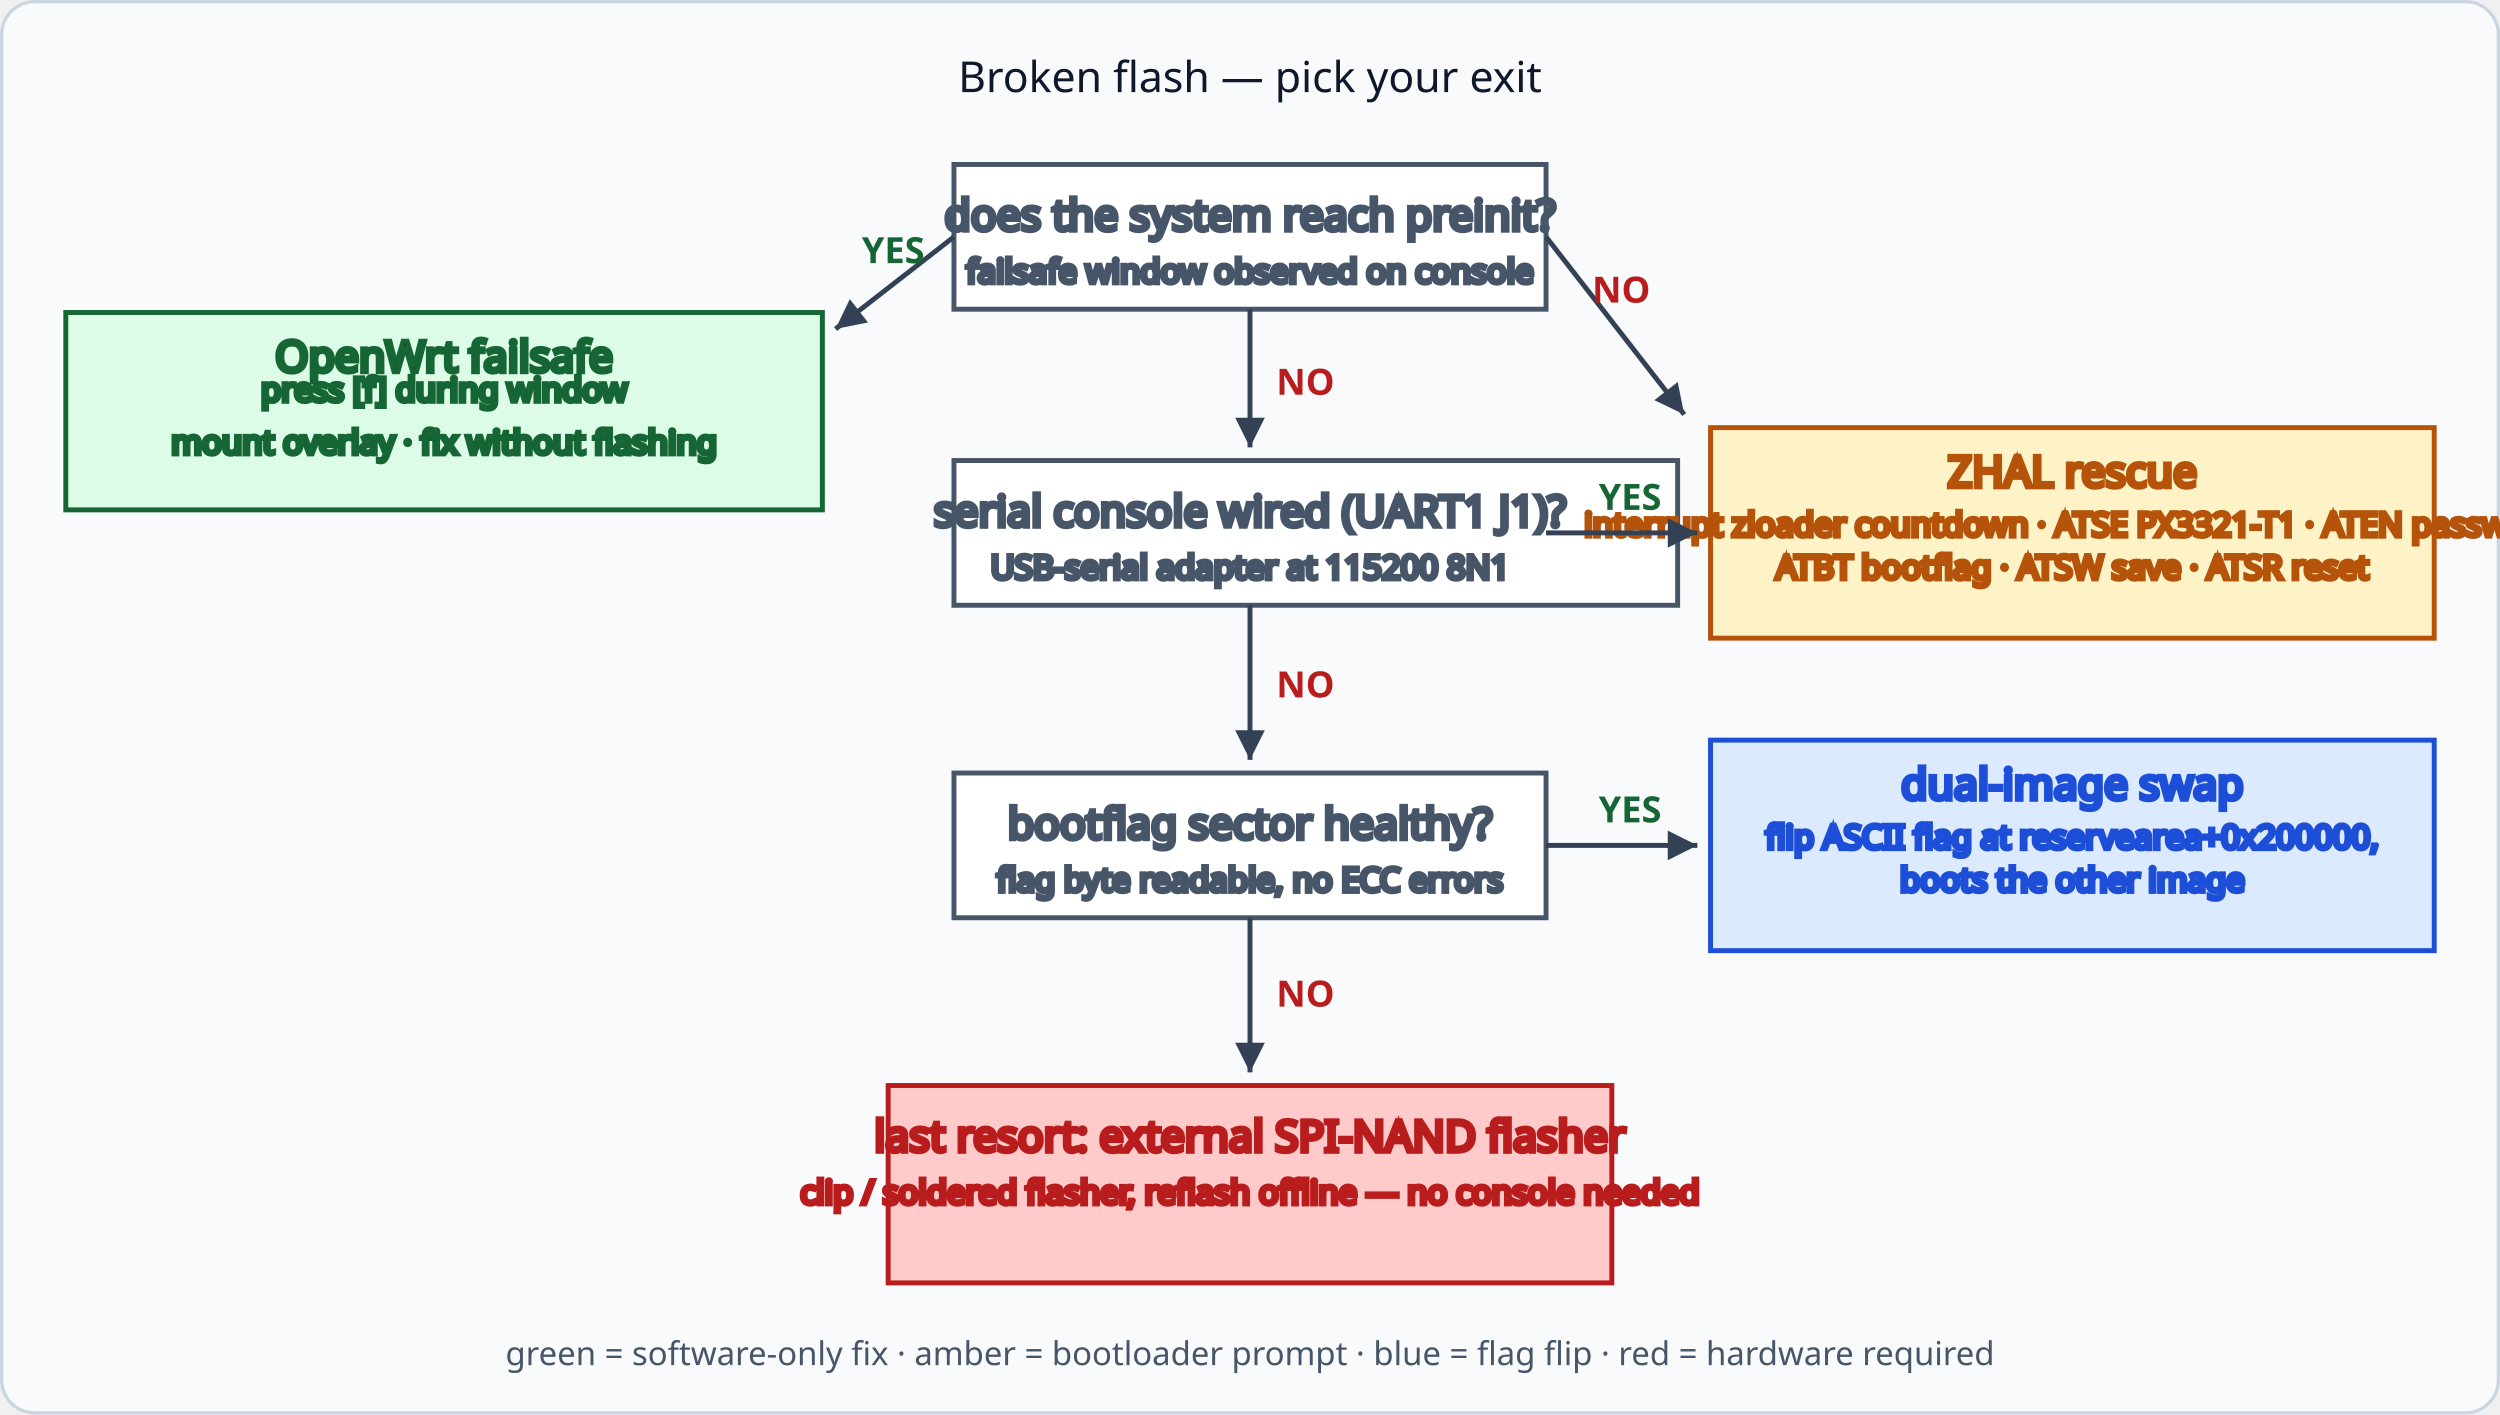
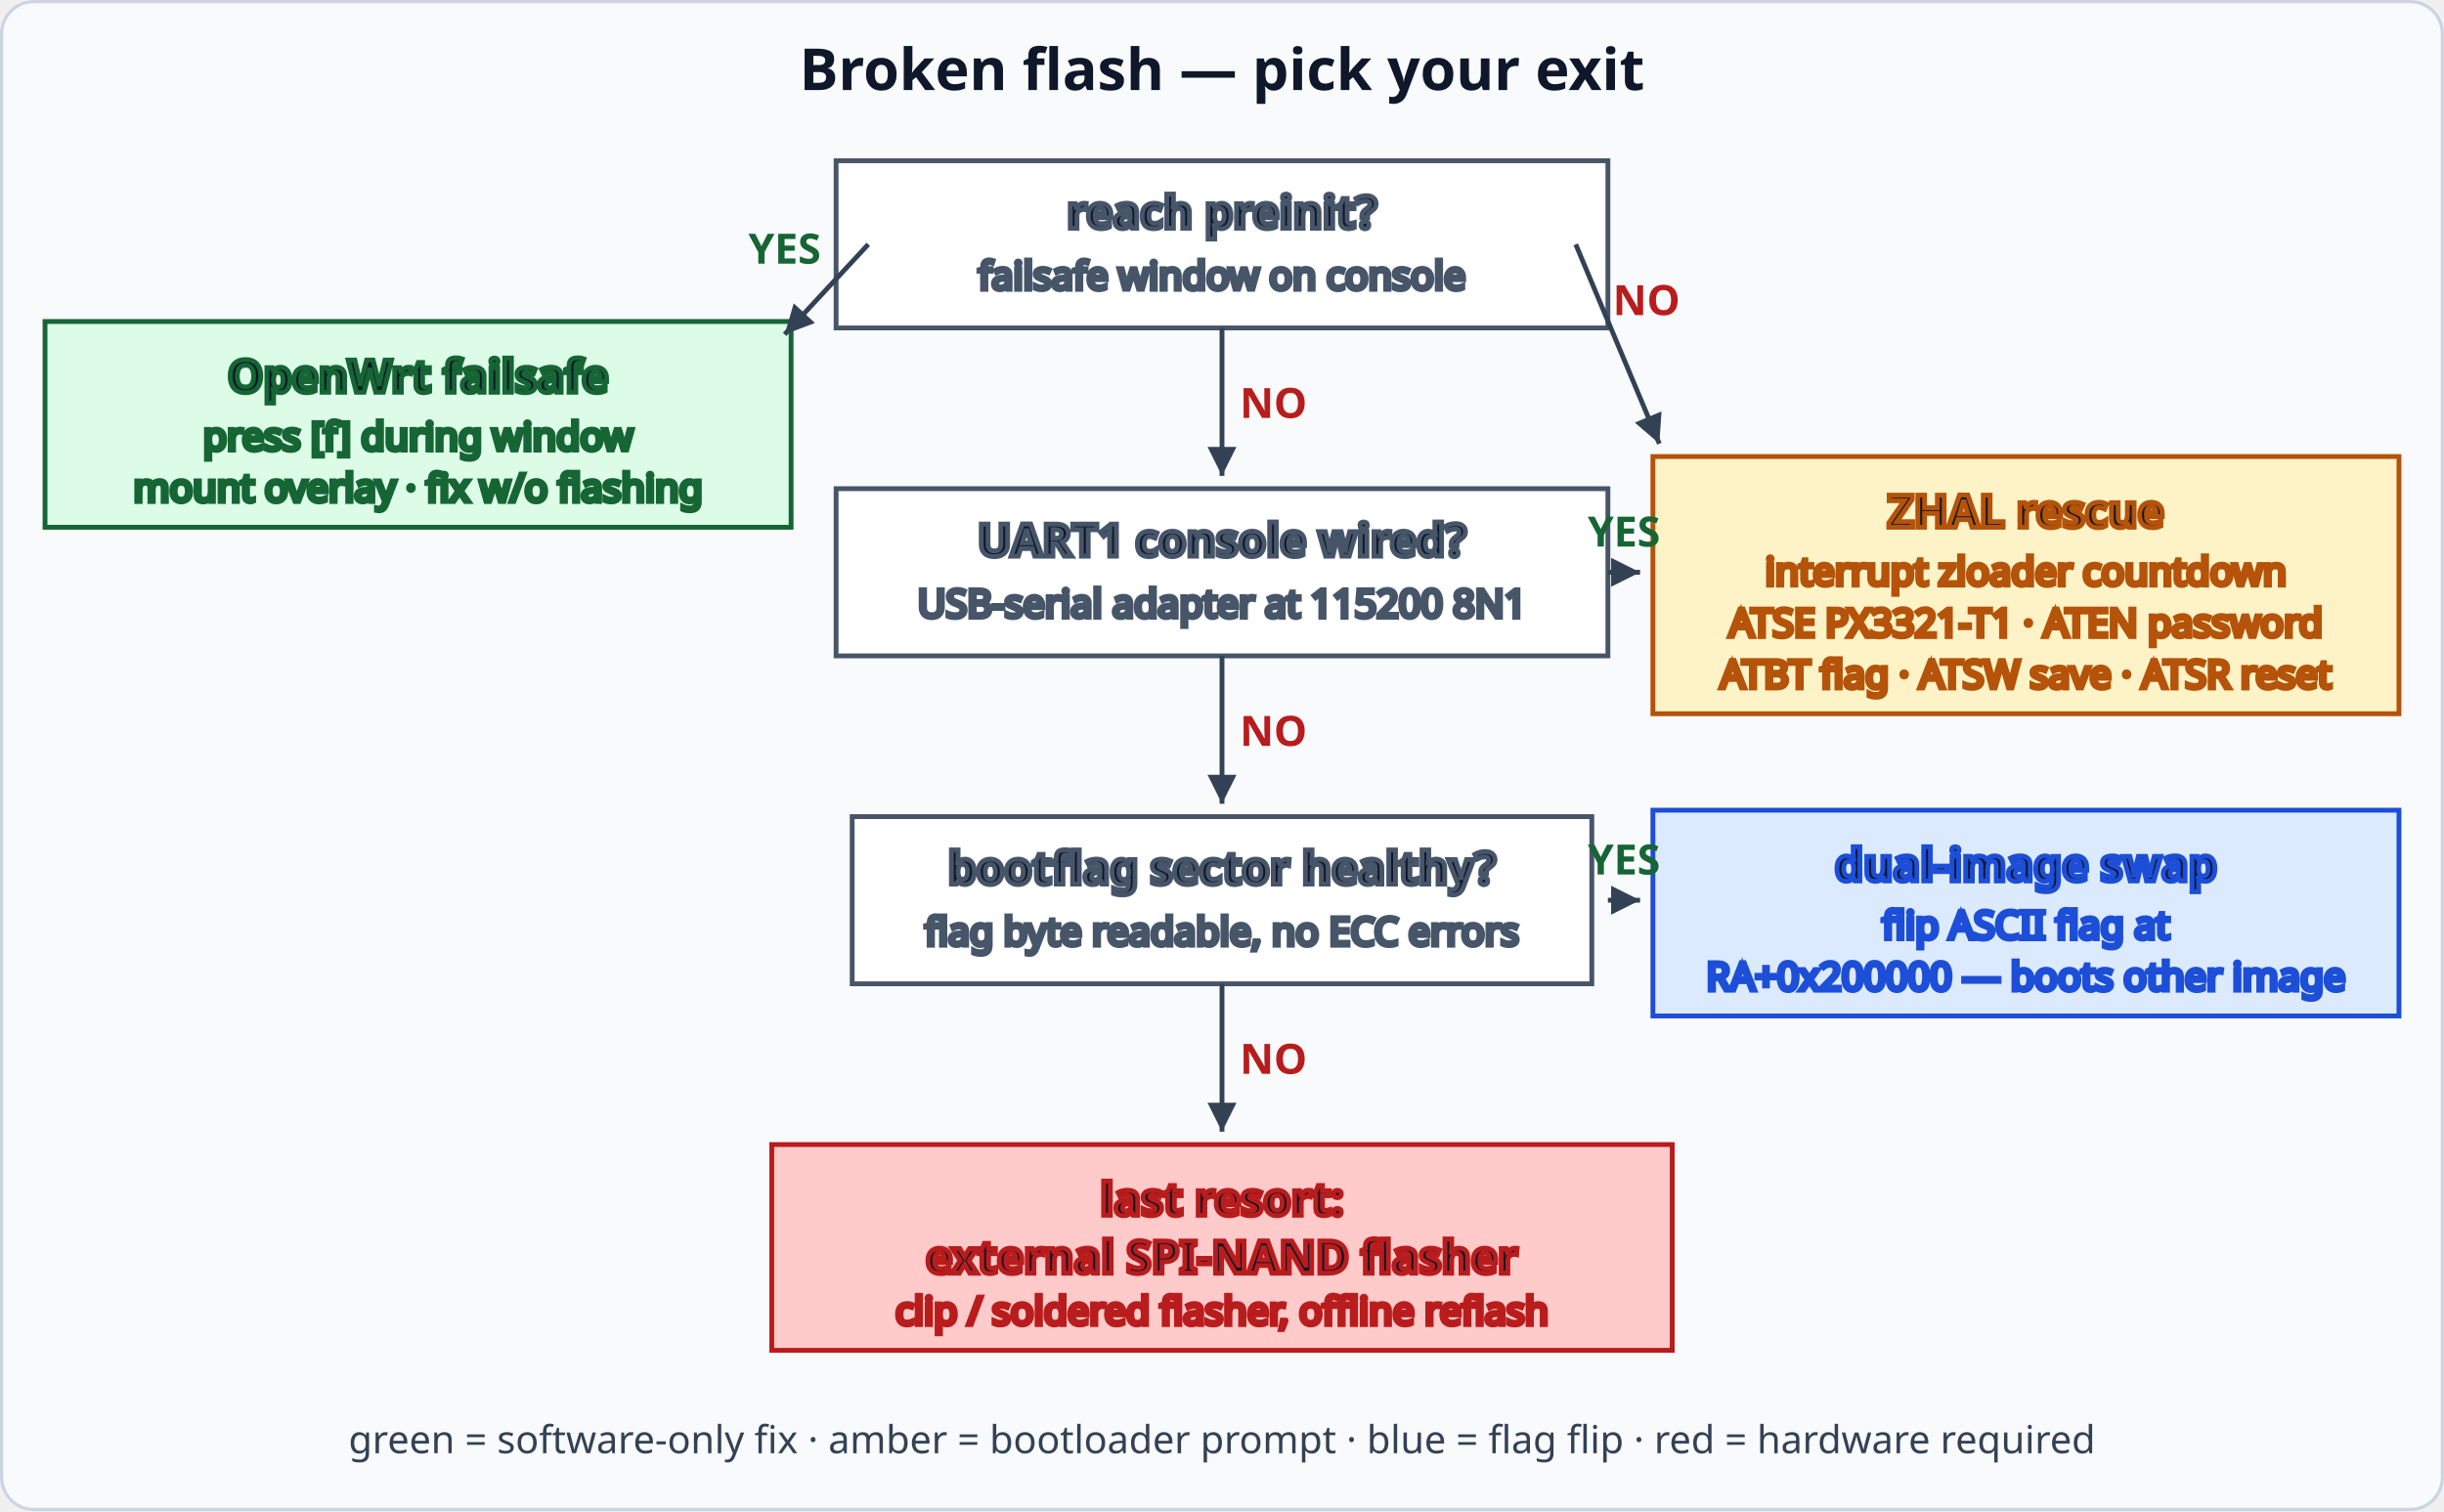
- <svg xmlns="http://www.w3.org/2000/svg" viewBox="0 0 760 430" font-family="ui-sans-serif,system-ui,sans-serif">
-   <rect x="0.5" y="0.5" width="759" height="429" rx="10" fill="#f8fafc" stroke="#cbd5e1" />
+ <svg xmlns="http://www.w3.org/2000/svg" viewBox="0 0 760 470" font-family="ui-sans-serif,system-ui,sans-serif">
+   <rect x="0.5" y="0.5" width="759" height="469" rx="10" fill="#f8fafc" stroke="#cbd5e1" />
  <defs>
    <marker id="a" markerWidth="8" markerHeight="8" refX="6" refY="3" orient="auto">
      <path d="M0,0 L6,3 L0,6 z" fill="#334155" />
    </marker>
  </defs>
  <style>
+     .title{font-size:18px;font-weight:bold;fill:#0f172a;text-anchor:middle}
    .q{fill:#ffffff;stroke:#475569;stroke-width:1.5;rx:6}
    .ok{fill:#dcfce7;stroke:#166534;stroke-width:1.5;rx:6}
    .warn{fill:#fef3c7;stroke:#b45309;stroke-width:1.5;rx:6}
    .alt{fill:#dbeafe;stroke:#1d4ed8;stroke-width:1.5;rx:6}
    .bad{fill:#fecaca;stroke:#b91c1c;stroke-width:1.5;rx:6}
-     .lbl{font-size:13px;fill:#0f172a;text-anchor:middle}
-     .sub{font-size:10px;fill:#475569;text-anchor:middle}
-     .yes{font-size:11px;fill:#166534;font-weight:bold}
-     .no{font-size:11px;fill:#b91c1c;font-weight:bold}
+     .lbl{font-size:14px;fill:#0f172a;text-anchor:middle;font-weight:bold}
+     .sub{font-size:12px;fill:#334155;text-anchor:middle}
+     .yes{font-size:13px;fill:#166534;font-weight:bold;text-anchor:middle}
+     .no{font-size:13px;fill:#b91c1c;font-weight:bold;text-anchor:middle}
    .arr{stroke:#334155;stroke-width:1.5;fill:none;marker-end:url(#a)}
  </style>
-   <text class="lbl" x="380" y="28">Broken flash — pick your exit</text>
+   <text class="title" x="380" y="28">Broken flash — pick your exit</text>
  <g class="q">
-     <rect x="290" y="50" width="180" height="44" />
-     <text class="lbl" x="380" y="70">does the system reach preinit?</text>
-     <text class="sub" x="380" y="86">failsafe window observed on console</text>
+     <rect x="260" y="50" width="240" height="52" />
+     <text class="lbl" x="380" y="71">reach preinit?</text>
+     <text class="sub" x="380" y="90">failsafe window on console</text>
  </g>
  <g class="q">
-     <rect x="290" y="140" width="220" height="44" />
-     <text class="lbl" x="380" y="160">serial console wired (UART1 J1)?</text>
-     <text class="sub" x="380" y="176">USB-serial adapter at 115200 8N1</text>
+     <rect x="260" y="152" width="240" height="52" />
+     <text class="lbl" x="380" y="173">UART1 console wired?</text>
+     <text class="sub" x="380" y="192">USB-serial adapter at 115200 8N1</text>
  </g>
  <g class="q">
-     <rect x="290" y="235" width="180" height="44" />
-     <text class="lbl" x="380" y="255">bootflag sector healthy?</text>
-     <text class="sub" x="380" y="271">flag byte readable, no ECC errors</text>
+     <rect x="265" y="254" width="230" height="52" />
+     <text class="lbl" x="380" y="275">bootflag sector healthy?</text>
+     <text class="sub" x="380" y="294">flag byte readable, no ECC errors</text>
  </g>
  <g class="ok">
-     <rect x="20" y="95" width="230" height="60" />
-     <text class="lbl" x="135" y="113">OpenWrt failsafe</text>
-     <text class="sub" x="135" y="122">press [f] during window</text>
-     <text class="sub" x="135" y="138">mount overlay · fix without flashing</text>
+     <rect x="14" y="100" width="232" height="64" />
+     <text class="lbl" x="130" y="122">OpenWrt failsafe</text>
+     <text class="sub" x="130" y="140">press [f] during window</text>
+     <text class="sub" x="130" y="156">mount overlay · fix w/o flashing</text>
  </g>
  <g class="warn">
-     <rect x="520" y="130" width="220" height="64" />
-     <text class="lbl" x="630" y="148">ZHAL rescue</text>
-     <text class="sub" x="630" y="163">interrupt zloader countdown · ATSE PX3321-T1 · ATEN password</text>
-     <text class="sub" x="630" y="176">ATBT bootflag · ATSW save · ATSR reset</text>
+     <rect x="514" y="142" width="232" height="80" />
+     <text class="lbl" x="630" y="164">ZHAL rescue</text>
+     <text class="sub" x="630" y="182">interrupt zloader countdown</text>
+     <text class="sub" x="630" y="198">ATSE PX3321-T1 · ATEN password</text>
+     <text class="sub" x="630" y="214">ATBT flag · ATSW save · ATSR reset</text>
  </g>
  <g class="alt">
-     <rect x="520" y="225" width="220" height="64" />
-     <text class="lbl" x="630" y="243">dual-image swap</text>
-     <text class="sub" x="630" y="258">flip ASCII flag at reservearea+0x200000,</text>
-     <text class="sub" x="630" y="271">boots the other image</text>
+     <rect x="514" y="252" width="232" height="64" />
+     <text class="lbl" x="630" y="274">dual-image swap</text>
+     <text class="sub" x="630" y="292">flip ASCII flag at</text>
+     <text class="sub" x="630" y="308">RA+0x200000 — boots other image</text>
  </g>
  <g class="bad">
-     <rect x="270" y="330" width="220" height="60" />
-     <text class="lbl" x="380" y="350" fill="#b91c1c">last resort: external SPI-NAND flasher</text>
-     <text class="sub" x="380" y="366">clip / soldered flasher, reflash offline — no console needed</text>
+     <rect x="240" y="356" width="280" height="64" />
+     <text class="lbl" x="380" y="378" fill="#b91c1c">last resort:</text>
+     <text class="lbl" x="380" y="396" fill="#b91c1c">external SPI-NAND flasher</text>
+     <text class="sub" x="380" y="412">clip / soldered flasher, offline reflash</text>
  </g>
-   <line class="arr" x1="290" y1="72" x2="254" y2="100" />
-   <text class="yes" x="262" y="80">YES</text>
-   <line class="arr" x1="470" y1="72" x2="512" y2="126" />
-   <text class="no" x="484" y="92">NO</text>
-   <line class="arr" x1="380" y1="94" x2="380" y2="136" />
-   <text class="no" x="388" y="120">NO</text>
-   <line class="arr" x1="470" y1="162" x2="516" y2="162" />
-   <text class="yes" x="486" y="155">YES</text>
-   <line class="arr" x1="380" y1="184" x2="380" y2="231" />
-   <text class="no" x="388" y="212">NO</text>
-   <line class="arr" x1="470" y1="257" x2="516" y2="257" />
-   <text class="yes" x="486" y="250">YES</text>
-   <line class="arr" x1="380" y1="279" x2="380" y2="326" />
-   <text class="no" x="388" y="306">NO</text>
-   <text class="sub" x="380" y="415">green = software-only fix · amber = bootloader prompt · blue = flag flip · red = hardware required</text>
+   <line class="arr" x1="270" y1="76" x2="244" y2="104" />
+   <text class="yes" x="244" y="82">YES</text>
+   <line class="arr" x1="490" y1="76" x2="516" y2="138" />
+   <text class="no" x="512" y="98">NO</text>
+   <line class="arr" x1="380" y1="102" x2="380" y2="148" />
+   <text class="no" x="396" y="130">NO</text>
+   <line class="arr" x1="500" y1="178" x2="510" y2="178" />
+   <text class="yes" x="505" y="170">YES</text>
+   <line class="arr" x1="380" y1="204" x2="380" y2="250" />
+   <text class="no" x="396" y="232">NO</text>
+   <line class="arr" x1="500" y1="280" x2="510" y2="280" />
+   <text class="yes" x="505" y="272">YES</text>
+   <line class="arr" x1="380" y1="306" x2="380" y2="352" />
+   <text class="no" x="396" y="334">NO</text>
+   <text class="sub" x="380" y="452">green = software-only fix · amber = bootloader prompt · blue = flag flip · red = hardware required</text>
</svg>
